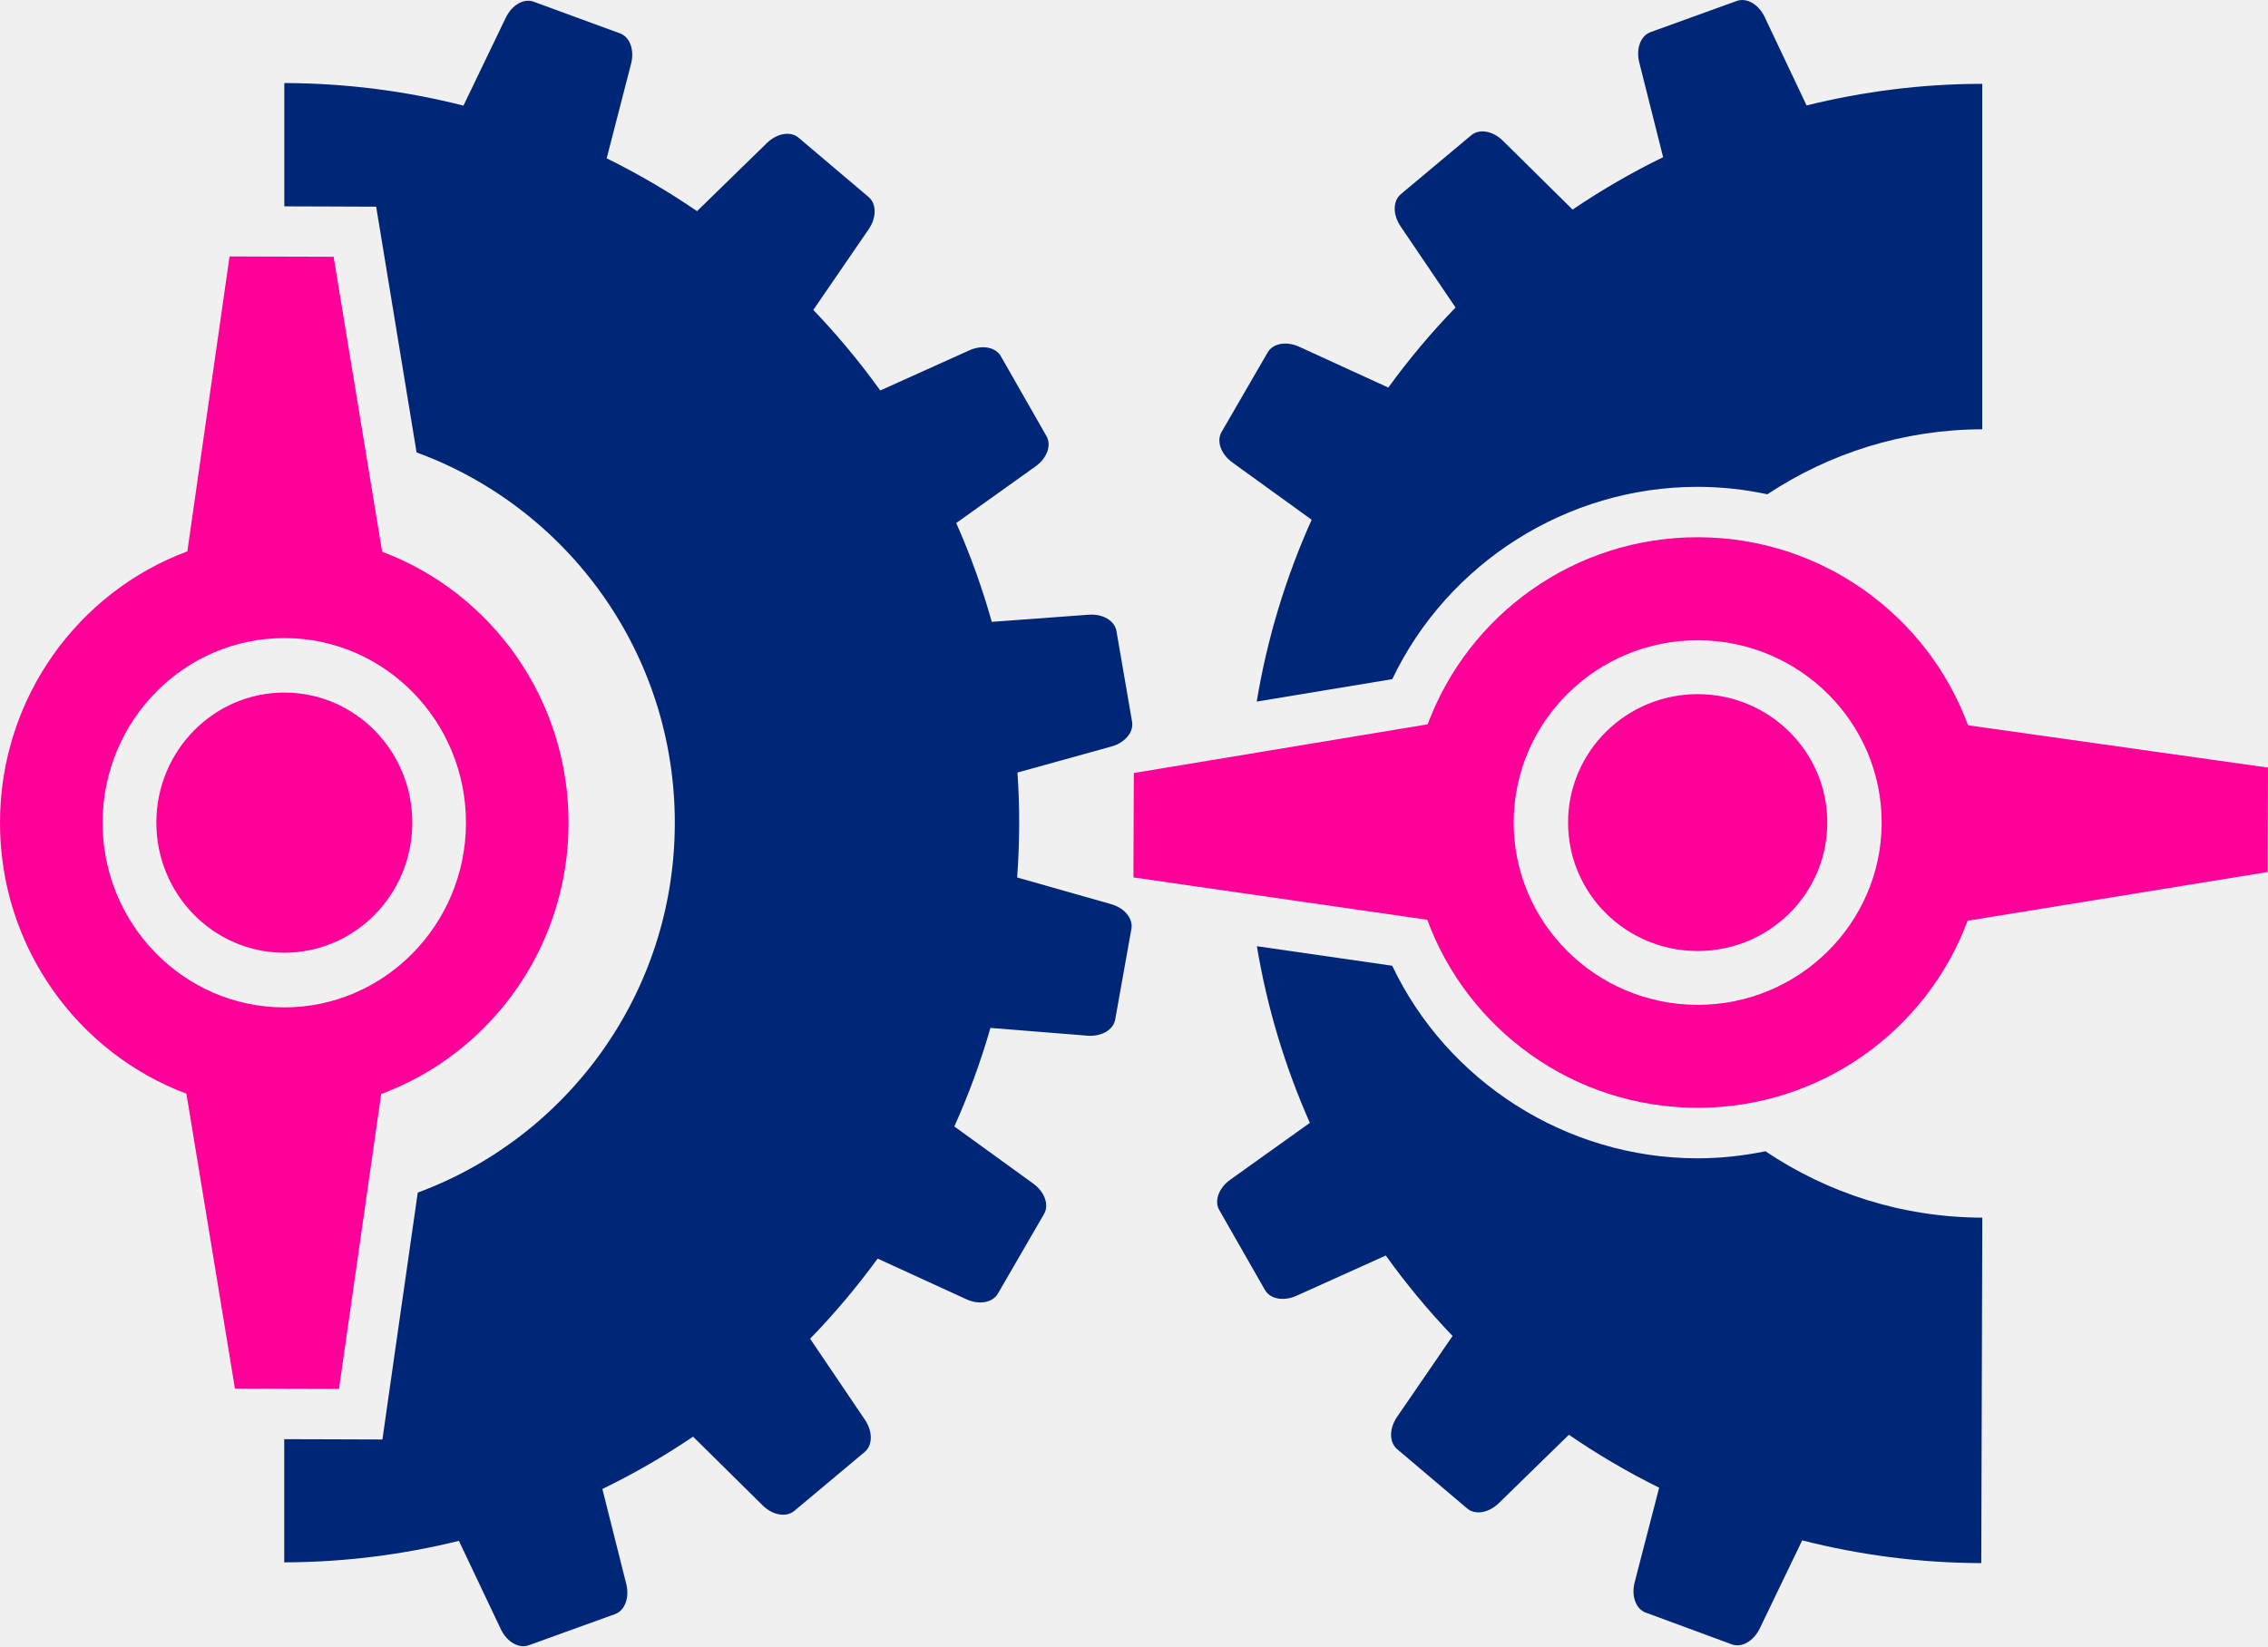
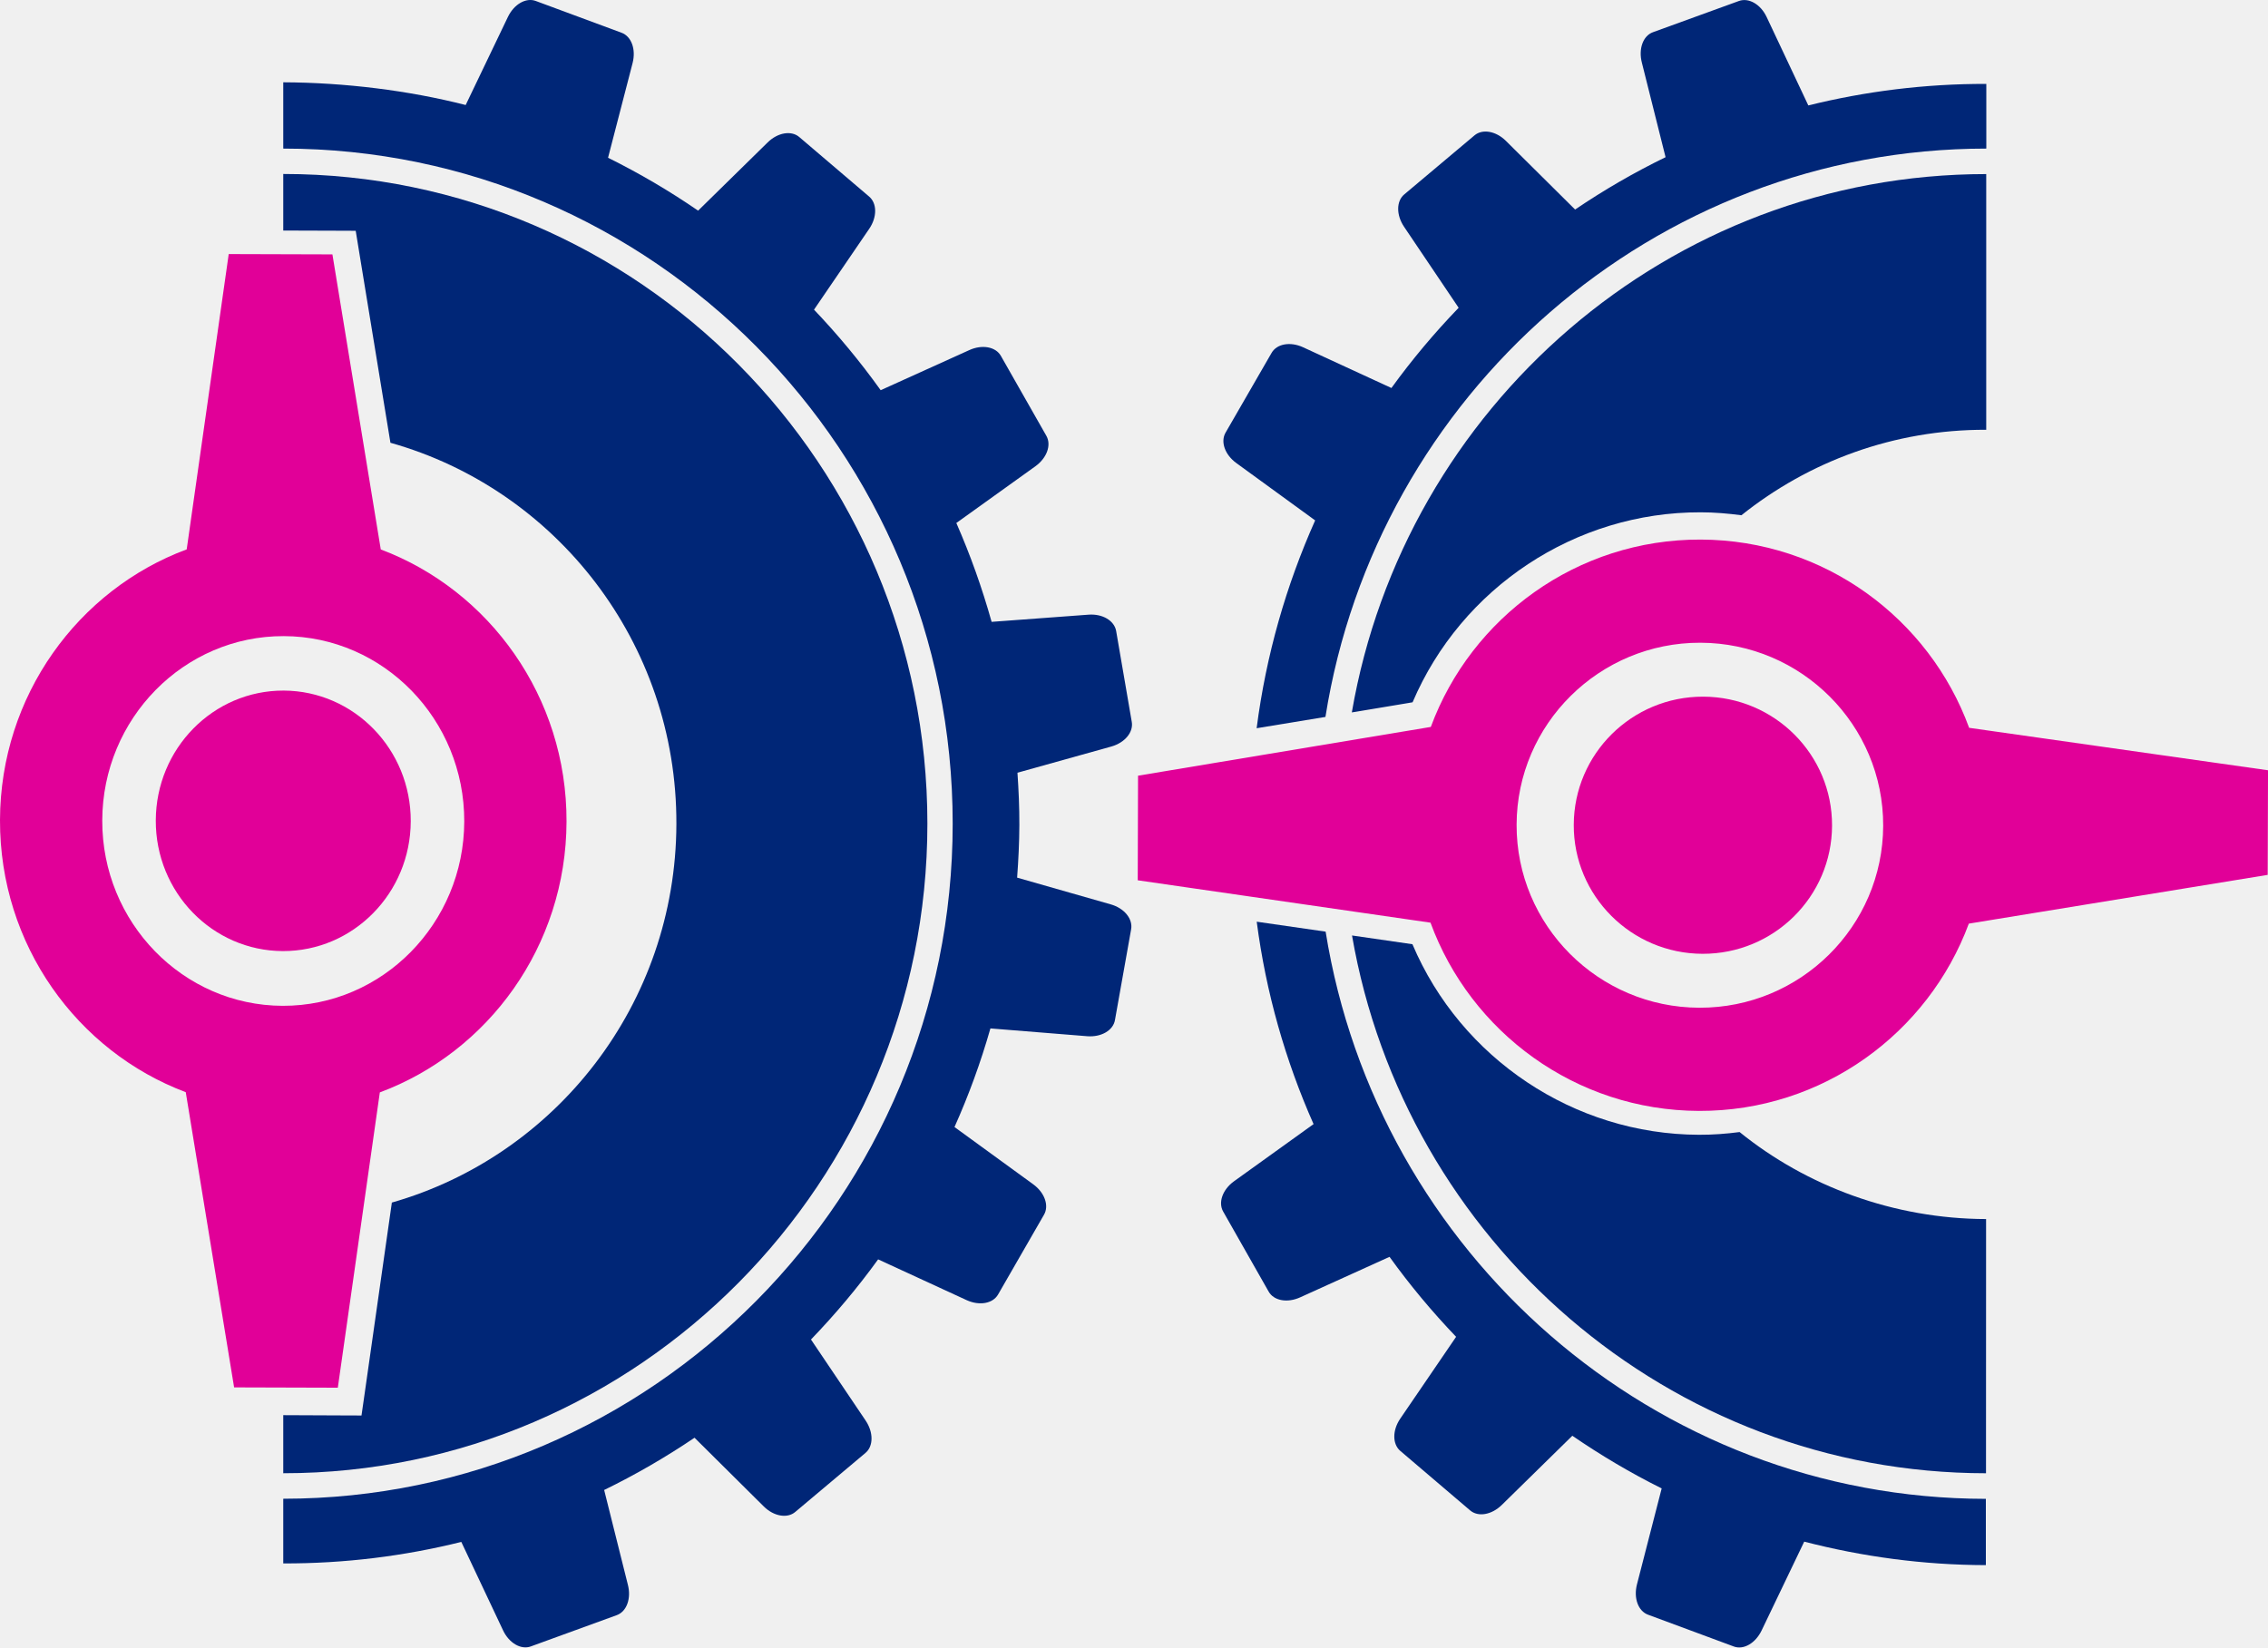
- <svg xmlns="http://www.w3.org/2000/svg" width="73" height="53" viewBox="0 0 73 53" fill="none">
-   <g clip-path="url(#clip0)">
-     <path d="M13.271 26.498C13.263 28.811 11.415 30.679 9.139 30.674C6.863 30.666 5.027 28.786 5.032 26.473C5.04 24.161 6.891 22.29 9.164 22.298C11.44 22.305 13.278 24.186 13.271 26.498Z" fill="#FF0098" />
-     <path d="M14.998 26.506C14.988 29.785 12.355 32.444 9.131 32.434C5.907 32.423 3.292 29.748 3.302 26.471C3.312 23.192 5.942 20.534 9.166 20.544C12.393 20.551 15.008 23.227 14.998 26.506ZM10.738 8.267L7.388 8.257L6.03 17.752C2.527 19.052 0.013 22.455 4.70807e-05 26.461C-0.013 30.475 2.495 33.9 6 35.213L7.562 44.707L10.911 44.717L12.269 35.223C15.772 33.925 18.29 30.52 18.3 26.516C18.312 22.503 15.805 19.077 12.3 17.764L10.738 8.267Z" fill="#FF0098" />
-     <path d="M35.752 29.107L32.739 28.251C32.779 27.693 32.802 27.13 32.804 26.562C32.807 25.994 32.787 25.431 32.749 24.873L35.779 24.033C36.214 23.909 36.496 23.571 36.438 23.237L35.935 20.317C35.877 19.981 35.493 19.756 35.038 19.792L31.922 20.021C31.615 18.928 31.233 17.866 30.778 16.84L33.335 15.013C33.702 14.748 33.851 14.334 33.682 14.041L32.214 11.469C32.045 11.173 31.608 11.092 31.19 11.284L28.333 12.572C27.674 11.655 26.955 10.79 26.178 9.979L27.961 7.379C28.218 7.003 28.215 6.564 27.959 6.344L25.703 4.433C25.444 4.213 25.006 4.289 24.679 4.61L22.436 6.798C21.511 6.165 20.54 5.597 19.527 5.097L20.314 2.047C20.424 1.606 20.274 1.192 19.959 1.076L17.18 0.056C16.861 -0.063 16.476 0.159 16.278 0.573L14.917 3.401C13.071 2.931 11.14 2.679 9.151 2.674V6.644L10.743 6.649L12.108 6.655L12.33 8.005L13.408 14.566C18.269 16.346 21.735 21.031 21.72 26.527C21.704 31.982 18.262 36.617 13.446 38.397L12.508 44.95L12.309 46.346L10.904 46.341L9.148 46.336V50.302C11.087 50.297 12.968 50.054 14.771 49.61L16.122 52.458C16.318 52.866 16.7 53.086 17.017 52.972L19.796 51.968C20.115 51.852 20.269 51.432 20.155 50.988L19.388 47.939C20.404 47.447 21.378 46.884 22.308 46.255L24.549 48.469C24.87 48.787 25.306 48.86 25.565 48.646L27.833 46.747C28.092 46.528 28.094 46.083 27.835 45.705L26.075 43.102C26.857 42.297 27.584 41.433 28.248 40.522L31.107 41.832C31.519 42.019 31.952 41.941 32.12 41.648L33.604 39.086C33.775 38.79 33.624 38.371 33.252 38.104L30.717 36.268C31.177 35.246 31.565 34.188 31.879 33.095L35.005 33.345C35.455 33.38 35.835 33.158 35.895 32.825L36.416 29.907C36.476 29.571 36.192 29.228 35.752 29.107Z" fill="#002677" />
-     <path d="M54.643 22.349C56.946 22.349 58.815 24.199 58.815 26.484C58.815 28.768 56.949 30.619 54.643 30.619C52.337 30.619 50.471 28.768 50.471 26.484C50.471 24.202 52.337 22.349 54.643 22.349Z" fill="#FF0098" />
-     <path d="M54.625 32.352C51.359 32.342 48.711 29.702 48.721 26.466C48.731 23.229 51.394 20.604 54.66 20.614C57.925 20.624 60.575 23.265 60.565 26.501C60.555 29.737 57.889 32.363 54.625 32.352ZM54.67 17.297C50.672 17.284 47.26 19.801 45.952 23.32L36.494 24.888L36.481 28.25L45.939 29.613C47.232 33.13 50.624 35.654 54.613 35.667C58.611 35.68 62.023 33.163 63.331 29.644L72.988 28.076L73 24.714L63.344 23.351C62.051 19.837 58.659 17.309 54.67 17.297Z" fill="#FF0098" />
-     <path d="M63.804 39.204C61.219 39.196 58.82 38.409 56.823 37.066C56.114 37.212 55.385 37.293 54.643 37.293H54.607C50.41 37.28 46.588 34.827 44.81 31.093L40.455 30.464C40.786 32.456 41.367 34.359 42.16 36.152L39.592 37.987C39.225 38.252 39.077 38.666 39.245 38.959L40.714 41.531C40.882 41.827 41.32 41.907 41.737 41.716L44.604 40.423C45.26 41.337 45.977 42.203 46.754 43.013L44.966 45.621C44.709 45.997 44.712 46.436 44.968 46.656L47.224 48.567C47.483 48.786 47.921 48.711 48.248 48.39L50.498 46.194C51.421 46.828 52.392 47.398 53.403 47.898L52.613 50.95C52.503 51.389 52.654 51.803 52.968 51.919L55.742 52.942C56.058 53.06 56.446 52.838 56.644 52.424L58.007 49.594C59.853 50.064 61.782 50.321 63.771 50.326L63.804 39.204Z" fill="#002677" />
-     <path d="M58.148 3.395L56.798 0.545C56.602 0.136 56.22 -0.083 55.903 0.03L53.124 1.035C52.805 1.151 52.651 1.57 52.764 2.014L53.531 5.061C52.518 5.554 51.545 6.119 50.617 6.748L48.371 4.529C48.047 4.211 47.614 4.138 47.358 4.352L45.09 6.25C44.828 6.47 44.825 6.914 45.084 7.293L46.85 9.901C46.068 10.706 45.346 11.569 44.685 12.478L41.815 11.163C41.403 10.976 40.97 11.054 40.802 11.347L39.318 13.909C39.147 14.205 39.298 14.624 39.67 14.892L42.218 16.734C41.393 18.572 40.789 20.536 40.45 22.588L44.813 21.866C46.598 18.128 50.433 15.674 54.638 15.674H54.673C55.428 15.677 56.167 15.76 56.886 15.914C58.873 14.599 61.247 13.829 63.802 13.821V2.699C61.855 2.701 59.962 2.946 58.148 3.395Z" fill="#002677" />
-   </g>
-   <defs>
-     <clipPath id="clip0">
-       <rect width="73" height="53" fill="white" />
-     </clipPath>
-   </defs>
+ <svg xmlns="http://www.w3.org/2000/svg" width="110.119" height="80.006" viewBox="0 0 110.119 80.006" id="svg2" version="1.1" style="fill:none">
+   <defs id="defs58" />
+   <path d="m 82.701,33.833 c 3.461,0.012 6.263,2.816 6.251,6.263 -0.011,3.447 -2.825,6.236 -6.29,6.225 -3.46,-0.012 -6.263,-2.816 -6.251,-6.263 0.011,-3.447 2.825,-6.236 6.29,-6.225 z" id="path36" style="fill:#e10098" />
+   <path d="m 82.508,48.94 c -4.908,-0.015 -8.888,-4.004 -8.872,-8.89 0.015,-4.886 4.019,-8.851 8.926,-8.836 4.908,0.015 8.888,4.004 8.873,8.89 -0.015,4.886 -4.019,8.851 -8.926,8.836 z m 0.066,-22.736 c -6.009,-0.019 -11.14,3.784 -13.103,9.099 l -14.215,2.368 -0.015,5.08 14.215,2.058 c 1.944,5.308 7.04,9.122 13.034,9.142 6.009,0.019 11.136,-3.784 13.103,-9.095 l 14.511,-2.368 0.016,-5.08 -14.512,-2.062 c -1.94,-5.308 -7.036,-9.122 -13.033,-9.142 z" id="path38" style="fill:#e10098" />
+   <path d="m 19.943,39.883 c -0.011,3.493 -2.791,6.314 -6.209,6.306 -3.418,-0.012 -6.182,-2.851 -6.17,-6.345 0.012,-3.493 2.791,-6.317 6.209,-6.306 3.418,0.015 6.182,2.855 6.17,6.345 z" id="path40" style="fill:#e10098" />
+   <path d="m 22.541,39.895 c -0.015,4.948 -3.969,8.964 -8.815,8.952 -4.846,-0.015 -8.776,-4.054 -8.761,-9.002 0.015,-4.952 3.969,-8.968 8.815,-8.952 4.846,0.012 8.776,4.051 8.761,9.002 z m -6.401,-27.541 -5.035,-0.015 -2.04,14.341 c -5.266,1.958 -9.046,7.099 -9.065,13.146 C -0.019,45.887 3.749,51.06 9.019,53.041 l 2.348,14.337 5.035,0.015 2.04,-14.341 c 5.262,-1.958 9.046,-7.099 9.065,-13.15 0.019,-6.062 -3.749,-11.235 -9.019,-13.219 l -2.348,-14.329 z" id="path42" style="fill:#e10098" />
+   <path d="m 96.427,71.548 0.004,-12.345 c -4.484,-0.012 -8.726,-1.598 -11.967,-4.225 -0.65,0.085 -1.309,0.135 -1.975,0.132 -6.062,-0.019 -11.559,-3.706 -13.911,-9.254 l -2.933,-0.425 c 2.556,14.809 15.382,26.11 30.782,26.117 z" id="path44" style="fill:#002677" />
+   <path d="m 64.363,45.245 -3.345,-0.483 c 0.45,3.455 1.397,6.755 2.76,9.83 l -3.865,2.778 c -0.55,0.399 -0.777,1.025 -0.523,1.47 l 2.206,3.884 c 0.254,0.449 0.912,0.565 1.536,0.279 l 4.334,-1.965 c 0.985,1.369 2.067,2.666 3.233,3.884 l -2.714,3.977 c -0.385,0.565 -0.381,1.234 0.004,1.563 l 3.391,2.89 c 0.389,0.333 1.047,0.217 1.54,-0.267 l 3.422,-3.358 c 1.382,0.948 2.829,1.807 4.338,2.557 l -1.201,4.666 c -0.169,0.665 0.061,1.288 0.535,1.466 l 4.165,1.544 c 0.481,0.178 1.058,-0.159 1.355,-0.781 l 2.067,-4.31 c 2.825,0.731 5.778,1.134 8.819,1.141 l 0,-3.219 c -16.136,-0.015 -29.558,-11.958 -32.056,-27.545 z" id="path46" style="fill:#002677" />
+   <path d="m 19.026,58.402 -1.32,9.269 -0.154,1.072 -1.07,-0.004 -2.729,-0.012 0,2.82 c 17.244,0 31.275,-14.152 31.275,-31.549 0,-17.393 -14.03,-31.549 -31.275,-31.549 l 0,2.747 2.475,0.008 1.043,0.004 0.169,1.037 1.517,9.258 c 8.03,2.259 13.911,9.699 13.884,18.515 -0.027,8.755 -5.866,16.113 -13.815,18.384 z" id="path48" style="fill:#002677" />
+   <path d="m 53.923,43.918 -4.538,-1.296 c 0.062,-0.843 0.104,-1.691 0.108,-2.549 0.004,-0.859 -0.035,-1.706 -0.092,-2.546 l 4.561,-1.273 c 0.654,-0.186 1.078,-0.696 0.989,-1.199 l -0.758,-4.41 c -0.089,-0.507 -0.666,-0.847 -1.351,-0.793 l -4.696,0.348 c -0.462,-1.652 -1.035,-3.254 -1.713,-4.801 l 3.849,-2.762 c 0.55,-0.402 0.774,-1.025 0.523,-1.47 l -2.209,-3.884 c -0.254,-0.445 -0.912,-0.565 -1.536,-0.279 l -4.3,1.946 c -0.989,-1.381 -2.071,-2.689 -3.237,-3.911 l 2.683,-3.931 c 0.385,-0.565 0.381,-1.234 -0.008,-1.563 l -3.391,-2.89 c -0.389,-0.333 -1.051,-0.217 -1.54,0.267 L 33.896,10.23 C 32.506,9.274 31.044,8.415 29.523,7.661 l 1.193,-4.604 c 0.169,-0.665 -0.058,-1.288 -0.535,-1.466 L 26.013,0.047 c -0.477,-0.178 -1.058,0.159 -1.355,0.781 L 22.61,5.1 c -2.771,-0.708 -5.87,-1.091 -8.857,-1.103 l 0,3.219 c 17.922,0 32.503,14.709 32.503,32.783 0,18.078 -14.581,32.783 -32.503,32.787 l 0,3.141 c 2.991,0.008 5.87,-0.356 8.645,-1.044 l 2.029,4.298 c 0.293,0.619 0.87,0.948 1.343,0.778 l 4.176,-1.52 c 0.481,-0.174 0.712,-0.809 0.539,-1.478 l -1.151,-4.6 c 1.524,-0.743 2.991,-1.594 4.388,-2.538 l 3.364,3.339 c 0.485,0.48 1.139,0.592 1.524,0.267 l 3.41,-2.867 c 0.393,-0.329 0.393,-1.006 0.008,-1.575 l -2.652,-3.934 c 1.174,-1.219 2.267,-2.518 3.26,-3.892 l 4.3,1.981 c 0.62,0.282 1.27,0.166 1.524,-0.275 l 2.229,-3.873 c 0.258,-0.445 0.031,-1.079 -0.527,-1.482 l -3.818,-2.778 c 0.689,-1.54 1.274,-3.141 1.744,-4.789 l 4.708,0.379 c 0.677,0.05 1.251,-0.282 1.339,-0.785 l 0.785,-4.406 c 0.092,-0.511 -0.335,-1.029 -0.997,-1.215 z" id="path50" style="fill:#002677" />
+   <path d="m 82.577,24.88 c 0.666,0 1.324,0.058 1.975,0.143 3.256,-2.607 7.402,-4.167 11.886,-4.151 l 0,-12.418 c -15.416,0 -28.253,11.32 -30.802,26.144 l 2.949,-0.491 c 2.371,-5.567 7.906,-9.246 13.992,-9.227 z" id="path52" style="fill:#002677" />
+   <path d="M 64.355,34.815 C 66.827,19.197 80.272,7.22 96.442,7.216 l 0,-3.141 c -2.979,-0.008 -5.874,0.36 -8.642,1.045 L 85.776,0.825 c -0.292,-0.619 -0.87,-0.948 -1.343,-0.778 L 80.257,1.564 c -0.481,0.174 -0.712,0.809 -0.539,1.478 l 1.151,4.592 c -1.528,0.743 -2.995,1.594 -4.392,2.542 L 73.116,6.841 c -0.485,-0.48 -1.139,-0.592 -1.524,-0.267 l -3.41,2.867 c -0.393,0.329 -0.393,1.006 -0.008,1.575 l 2.648,3.931 c -1.174,1.219 -2.267,2.518 -3.264,3.896 l -4.296,-1.981 c -0.62,-0.282 -1.27,-0.166 -1.524,0.279 l -2.232,3.869 c -0.258,0.445 -0.031,1.079 0.527,1.482 l 3.822,2.781 c -1.405,3.149 -2.383,6.538 -2.841,10.093 l 3.341,-0.549 z" id="path54" style="fill:#002677" />
</svg>
